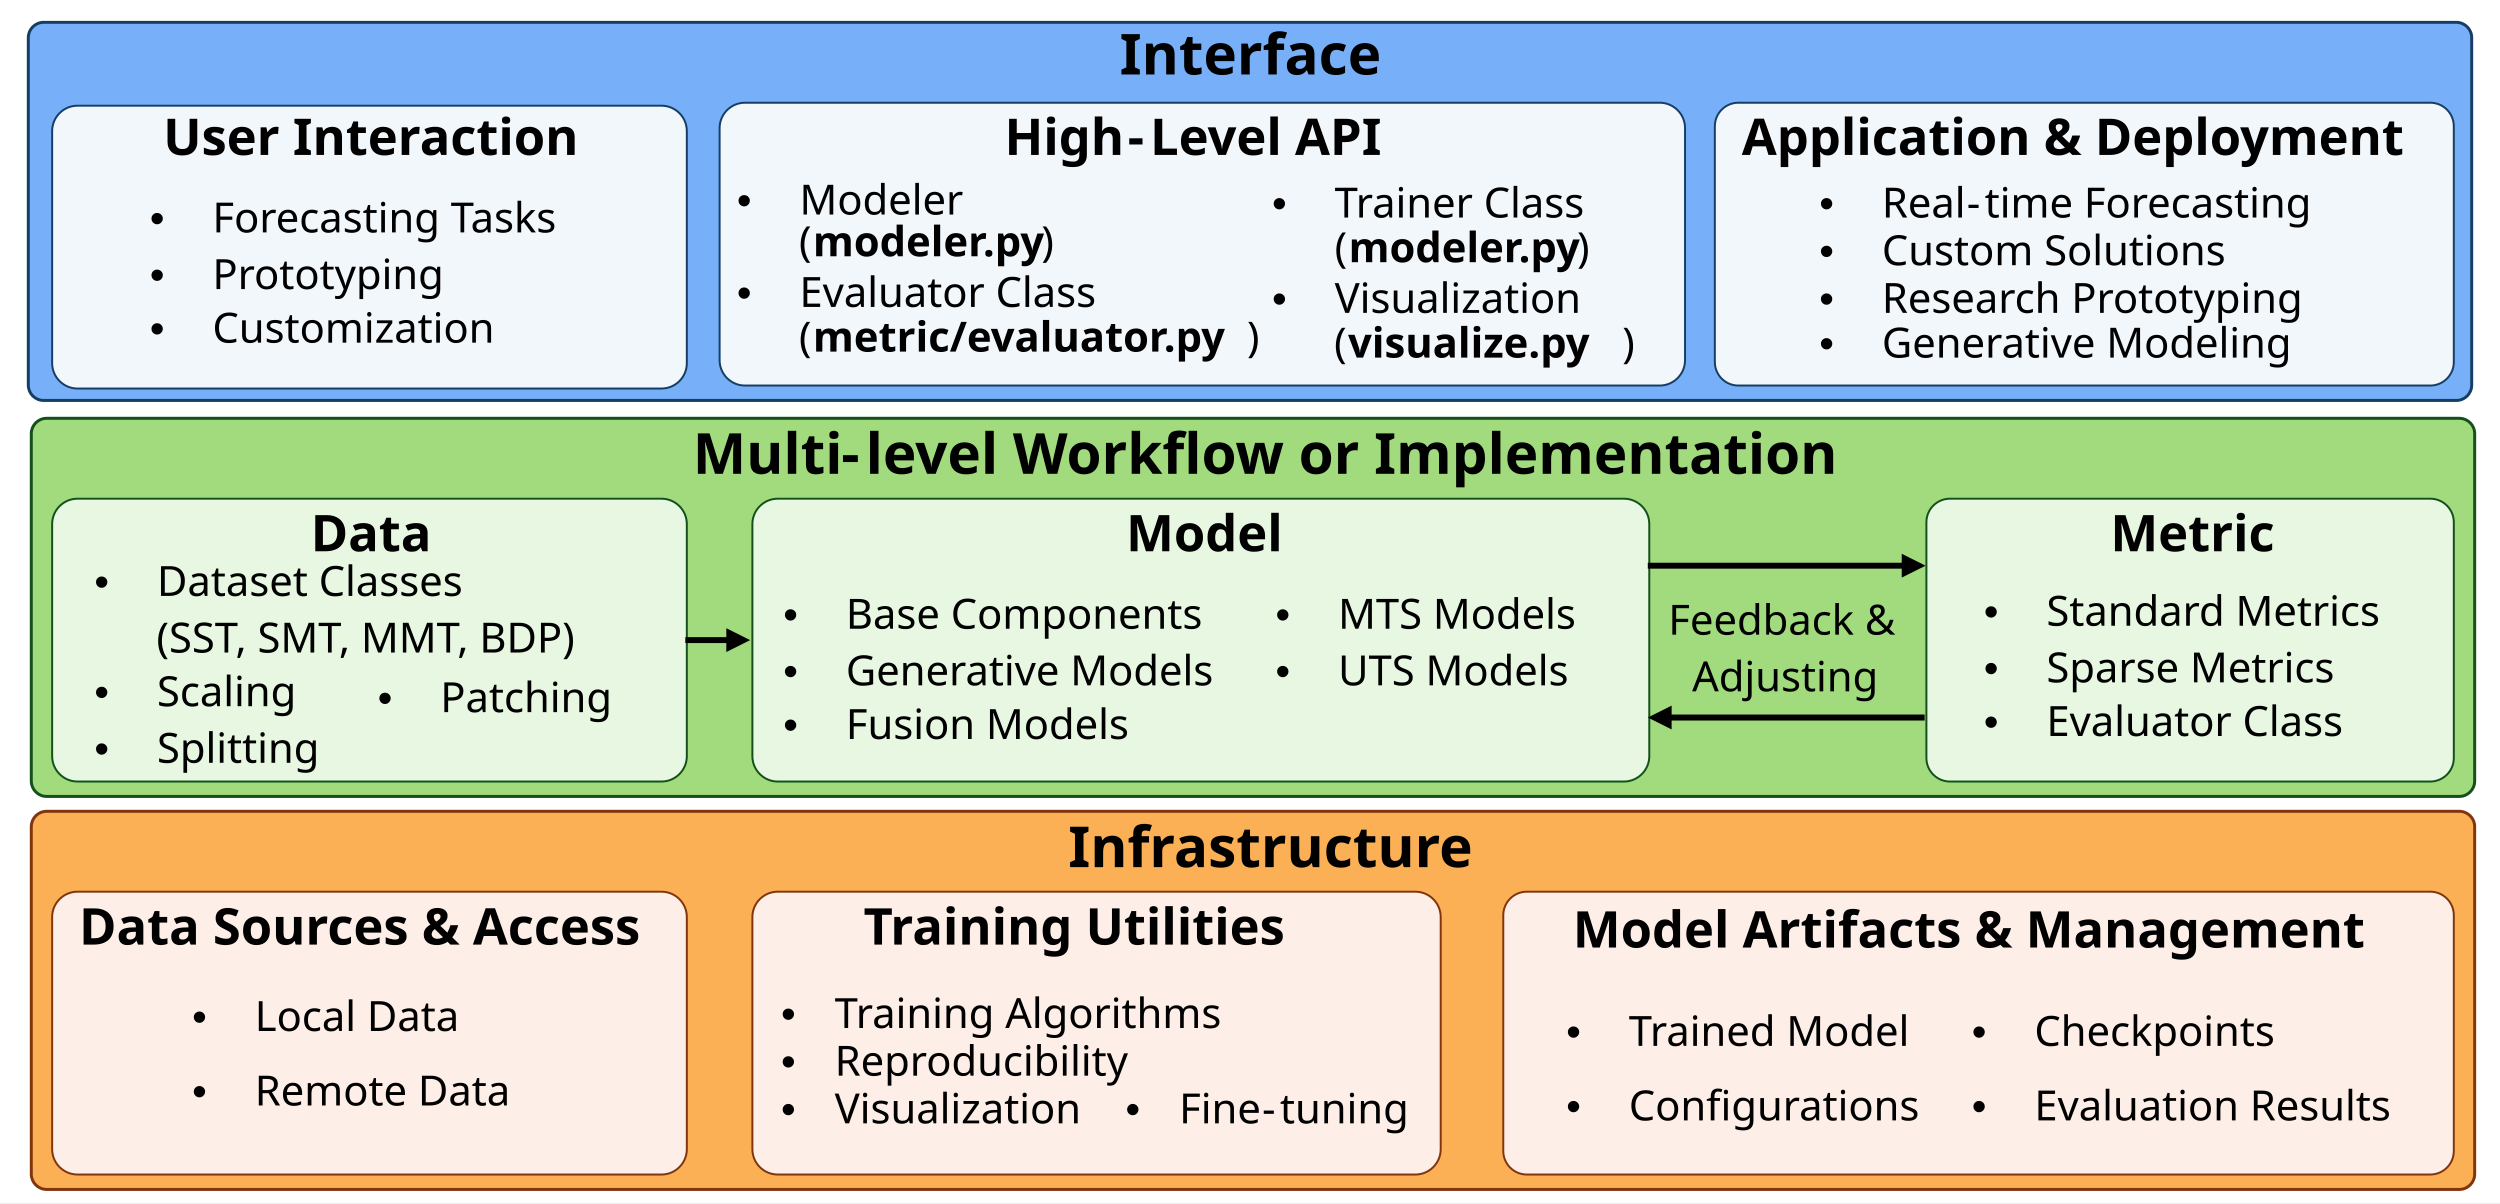
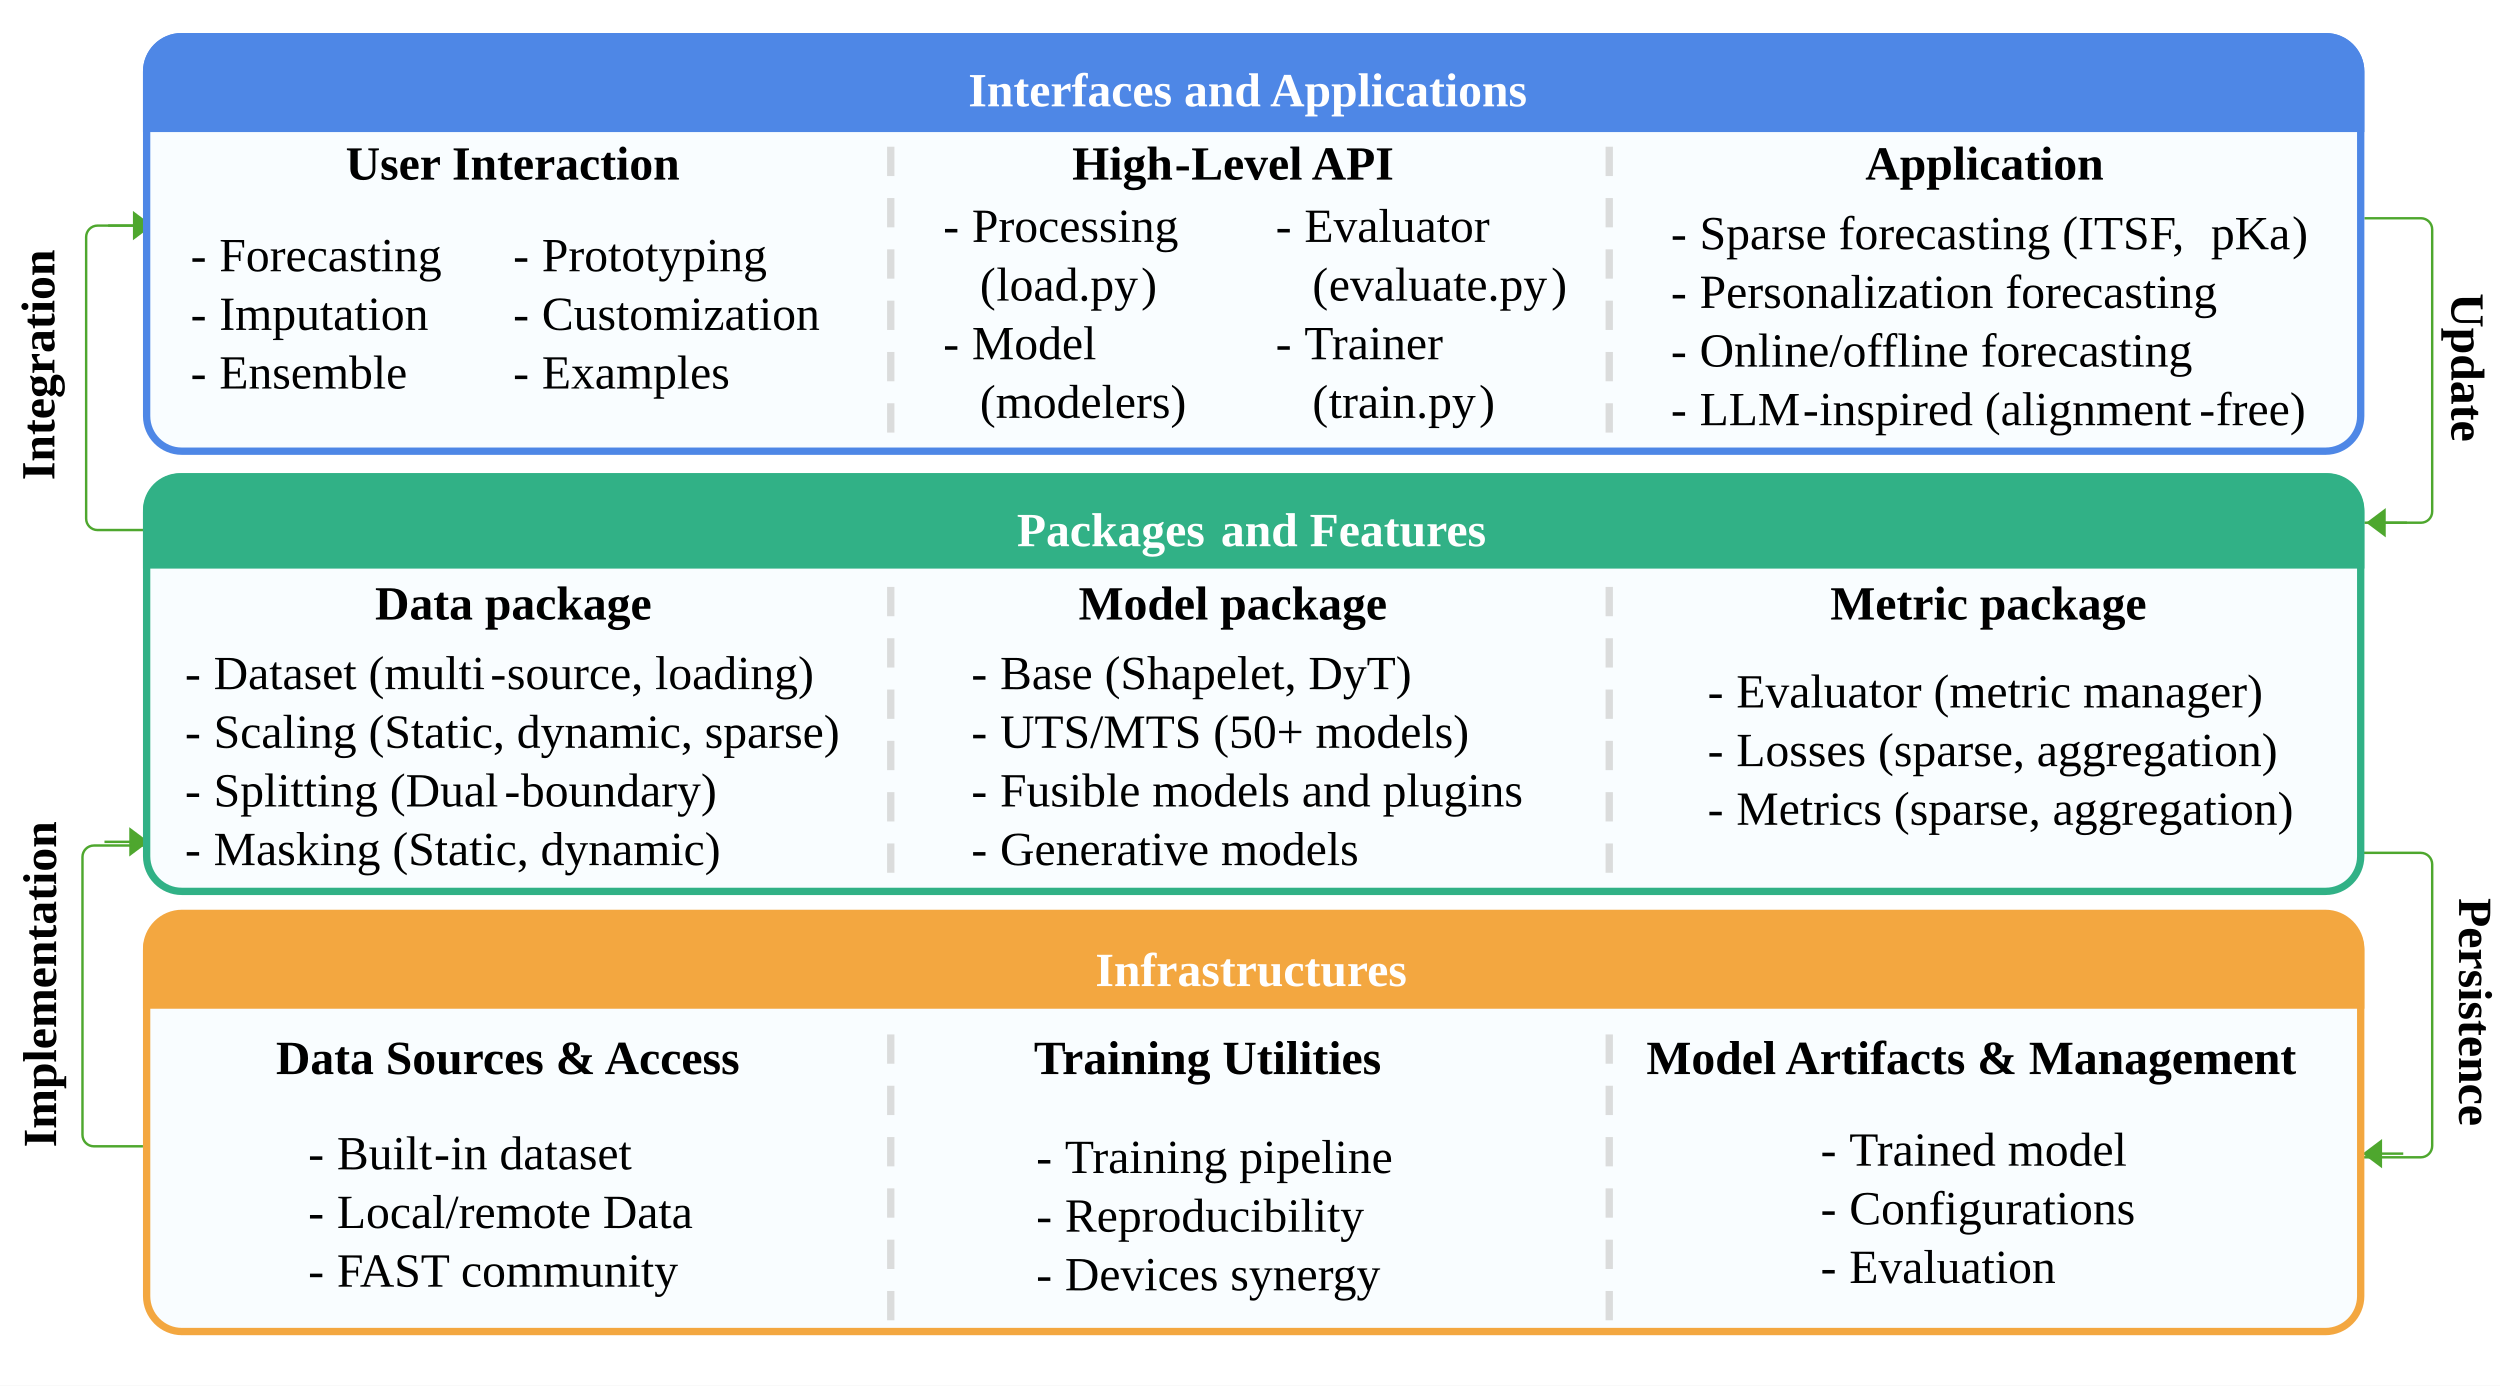
- <svg xmlns="http://www.w3.org/2000/svg" width="839" height="404" overflow="hidden">
-   <g>
-     <rect x="0" y="0" width="839" height="403.667" fill="#FFFFFF" />
-     <path d="M9.5 12.644C9.5 9.8 11.808 7.494 14.655 7.494L824.345 7.494C827.192 7.494 829.5 9.8 829.5 12.644L829.5 129.239C829.5 132.083 827.192 134.389 824.345 134.389L14.655 134.389C11.808 134.389 9.5 132.083 9.5 129.239Z" stroke="#163E64" stroke-miterlimit="8" fill="#77B0F8" fill-rule="evenodd" />
-     <text font-family="Microsoft YaHei,Microsoft YaHei_MSFontService,sans-serif" font-weight="700" font-size="19" transform="matrix(1 0 0 0.999176 375.746 25)">Interface</text>
-     <path d="M17.5 43.99C17.5 39.285 21.317 35.471 26.026 35.471L221.974 35.471C226.683 35.471 230.5 39.285 230.5 43.99L230.5 121.873C230.5 126.578 226.683 130.392 221.974 130.392L26.026 130.392C21.317 130.392 17.5 126.578 17.5 121.873Z" stroke="#163E64" stroke-width="0.667" stroke-miterlimit="8" fill="#F2F7FC" fill-rule="evenodd" />
-     <path d="M241.5 42.991C241.5 38.286 245.317 34.472 250.026 34.472L556.974 34.472C561.683 34.472 565.5 38.286 565.5 42.991L565.5 120.874C565.5 125.579 561.683 129.393 556.974 129.393L250.026 129.393C245.317 129.393 241.5 125.579 241.5 120.874Z" stroke="#163E64" stroke-width="0.667" stroke-miterlimit="8" fill="#F2F7FC" fill-rule="evenodd" />
-     <text font-family="Microsoft YaHei,Microsoft YaHei_MSFontService,sans-serif" font-weight="700" font-size="17" transform="matrix(1 0 0 0.999176 54.7892 52)">User Interaction</text>
-     <text font-family="Microsoft YaHei,Microsoft YaHei_MSFontService,sans-serif" font-weight="700" font-size="17" transform="matrix(1 0 0 0.999176 337.125 52)">High</text>
-     <text font-family="Microsoft YaHei,Microsoft YaHei_MSFontService,sans-serif" font-weight="700" font-size="17" transform="matrix(1 0 0 0.999176 378.459 52)">-</text>
-     <text font-family="Microsoft YaHei,Microsoft YaHei_MSFontService,sans-serif" font-weight="700" font-size="17" transform="matrix(1 0 0 0.999176 385.959 52)">Level API</text>
-     <path d="M575.5 42.369C575.5 38.008 579.039 34.472 583.404 34.472L815.596 34.472C819.961 34.472 823.5 38.008 823.5 42.369L823.5 121.496C823.5 125.857 819.961 129.393 815.596 129.393L583.404 129.393C579.039 129.393 575.5 125.857 575.5 121.496Z" stroke="#163E64" stroke-width="0.667" stroke-miterlimit="8" fill="#F2F7FC" fill-rule="evenodd" />
-     <text font-family="Microsoft YaHei,Microsoft YaHei_MSFontService,sans-serif" font-weight="700" font-size="17" transform="matrix(1 0 0 0.999176 584.545 52)">Application &amp; Deployment</text>
-     <text font-family="Arial,Arial_MSFontService,sans-serif" font-weight="400" font-size="14" transform="matrix(1 0 0 0.999176 50.2933 78)">•</text>
-     <text font-family="Microsoft YaHei,Microsoft YaHei_MSFontService,sans-serif" font-weight="400" font-size="14" transform="matrix(1 0 0 0.999176 71.2933 78)">Forecasting Tasks</text>
-     <text font-family="Arial,Arial_MSFontService,sans-serif" font-weight="400" font-size="14" transform="matrix(1 0 0 0.999176 50.2933 97)">•</text>
-     <text font-family="Microsoft YaHei,Microsoft YaHei_MSFontService,sans-serif" font-weight="400" font-size="14" transform="matrix(1 0 0 0.999176 71.2933 97)">Prototyping</text>
-     <text font-family="Arial,Arial_MSFontService,sans-serif" font-weight="400" font-size="14" transform="matrix(1 0 0 0.999176 50.2933 115)">•</text>
-     <text font-family="Microsoft YaHei,Microsoft YaHei_MSFontService,sans-serif" font-weight="400" font-size="14" transform="matrix(1 0 0 0.999176 71.2933 115)">Customization</text>
-     <text font-family="Arial,Arial_MSFontService,sans-serif" font-weight="400" font-size="14" transform="matrix(1 0 0 0.999176 247.303 72)">•</text>
-     <text font-family="Microsoft YaHei,Microsoft YaHei_MSFontService,sans-serif" font-weight="400" font-size="14" transform="matrix(1 0 0 0.999176 268.303 72)">Modeler</text>
-     <text font-family="Microsoft YaHei,Microsoft YaHei_MSFontService,sans-serif" font-weight="400" font-size="14" transform="matrix(1 0 0 0.999176 268.136 86)">(</text>
-     <text font-family="Consolas,Consolas_MSFontService,sans-serif" font-weight="700" font-size="14" transform="matrix(1 0 0 0.999176 272.803 86)">modeler.py</text>
-     <text font-family="Microsoft YaHei,Microsoft YaHei_MSFontService,sans-serif" font-weight="400" font-size="14" transform="matrix(1 0 0 0.999176 349.47 86)">)</text>
-     <text font-family="Arial,Arial_MSFontService,sans-serif" font-weight="400" font-size="14" transform="matrix(1 0 0 0.999176 247.303 103)">•</text>
-     <text font-family="Microsoft YaHei,Microsoft YaHei_MSFontService,sans-serif" font-weight="400" font-size="14" transform="matrix(1 0 0 0.999176 268.303 103)">Evaluator Class</text>
-     <text font-family="Microsoft YaHei,Microsoft YaHei_MSFontService,sans-serif" font-weight="400" font-size="14" transform="matrix(1 0 0 0.999176 268.136 118)">(</text>
-     <text font-family="Consolas,Consolas_MSFontService,sans-serif" font-weight="700" font-size="14" transform="matrix(1 0 0 0.999176 272.803 118)">metric/evaluator.py</text>
-     <text font-family="Microsoft YaHei,Microsoft YaHei_MSFontService,sans-serif" font-weight="400" font-size="14" transform="matrix(1 0 0 0.999176 418.47 118)">)</text>
-     <text font-family="Arial,Arial_MSFontService,sans-serif" font-weight="400" font-size="14" transform="matrix(1 0 0 0.999176 426.911 73)">•</text>
-     <text font-family="Microsoft YaHei,Microsoft YaHei_MSFontService,sans-serif" font-weight="400" font-size="14" transform="matrix(1 0 0 0.999176 447.911 73)">Trainer Class</text>
-     <text font-family="Microsoft YaHei,Microsoft YaHei_MSFontService,sans-serif" font-weight="400" font-size="14" transform="matrix(1 0 0 0.999176 447.911 88)">(</text>
-     <text font-family="Consolas,Consolas_MSFontService,sans-serif" font-weight="700" font-size="14" transform="matrix(1 0 0 0.999176 452.578 88)">modeler.py</text>
-     <text font-family="Microsoft YaHei,Microsoft YaHei_MSFontService,sans-serif" font-weight="400" font-size="14" transform="matrix(1 0 0 0.999176 529.244 88)">)</text>
-     <text font-family="Arial,Arial_MSFontService,sans-serif" font-weight="400" font-size="14" transform="matrix(1 0 0 0.999176 426.911 105)">•</text>
-     <text font-family="Microsoft YaHei,Microsoft YaHei_MSFontService,sans-serif" font-weight="400" font-size="14" transform="matrix(1 0 0 0.999176 447.911 105)">Visualization</text>
-     <text font-family="Microsoft YaHei,Microsoft YaHei_MSFontService,sans-serif" font-weight="400" font-size="14" transform="matrix(1 0 0 0.999176 447.744 120)">(</text>
-     <text font-family="Consolas,Consolas_MSFontService,sans-serif" font-weight="700" font-size="14" transform="matrix(1 0 0 0.999176 452.411 120)">visualize.py</text>
-     <text font-family="Microsoft YaHei,Microsoft YaHei_MSFontService,sans-serif" font-weight="400" font-size="14" transform="matrix(1 0 0 0.999176 544.411 120)">)</text>
-     <text font-family="Arial,Arial_MSFontService,sans-serif" font-weight="400" font-size="14" transform="matrix(1 0 0 0.999176 610.559 73)">•</text>
-     <text font-family="Microsoft YaHei,Microsoft YaHei_MSFontService,sans-serif" font-weight="400" font-size="14" transform="matrix(1 0 0 0.999176 631.559 73)">Real</text>
-     <text font-family="Microsoft YaHei,Microsoft YaHei_MSFontService,sans-serif" font-weight="400" font-size="14" transform="matrix(1 0 0 0.999176 660.059 73)">-</text>
-     <text font-family="Microsoft YaHei,Microsoft YaHei_MSFontService,sans-serif" font-weight="400" font-size="14" transform="matrix(1 0 0 0.999176 666.059 73)">time Forecasting</text>
-     <text font-family="Arial,Arial_MSFontService,sans-serif" font-weight="400" font-size="14" transform="matrix(1 0 0 0.999176 610.559 89)">•</text>
-     <text font-family="Microsoft YaHei,Microsoft YaHei_MSFontService,sans-serif" font-weight="400" font-size="14" transform="matrix(1 0 0 0.999176 631.559 89)">Custom Solutions</text>
-     <text font-family="Arial,Arial_MSFontService,sans-serif" font-weight="400" font-size="14" transform="matrix(1 0 0 0.999176 610.559 105)">•</text>
-     <text font-family="Microsoft YaHei,Microsoft YaHei_MSFontService,sans-serif" font-weight="400" font-size="14" transform="matrix(1 0 0 0.999176 631.559 105)">Research Prototyping</text>
-     <text font-family="Arial,Arial_MSFontService,sans-serif" font-weight="400" font-size="14" transform="matrix(1 0 0 0.999176 610.559 120)">•</text>
-     <text font-family="Microsoft YaHei,Microsoft YaHei_MSFontService,sans-serif" font-weight="400" font-size="14" transform="matrix(1 0 0 0.999176 631.559 120)">Generative Modeling</text>
-     <path d="M10.5 145.535C10.5 142.69 12.808 140.384 15.655 140.384L825.345 140.384C828.192 140.384 830.5 142.69 830.5 145.535L830.5 262.129C830.5 264.974 828.192 267.28 825.345 267.28L15.655 267.28C12.808 267.28 10.5 264.974 10.5 262.129Z" stroke="#13501B" stroke-miterlimit="8" fill="#A2DB7D" fill-rule="evenodd" />
-     <text font-family="Microsoft YaHei,Microsoft YaHei_MSFontService,sans-serif" font-weight="700" font-size="19" transform="matrix(1 0 0 0.999176 232.506 159)">Multi</text>
-     <text font-family="Microsoft YaHei,Microsoft YaHei_MSFontService,sans-serif" font-weight="700" font-size="19" transform="matrix(1 0 0 0.999176 282.339 159)">-</text>
-     <text font-family="Microsoft YaHei,Microsoft YaHei_MSFontService,sans-serif" font-weight="700" font-size="19" transform="matrix(1 0 0 0.999176 290.506 159)">level Workflow or Implementation</text>
-     <path d="M17.5 175.881C17.5 171.176 21.317 167.362 26.026 167.362L221.974 167.362C226.683 167.362 230.5 171.176 230.5 175.881L230.5 253.764C230.5 258.469 226.683 262.284 221.974 262.284L26.026 262.284C21.317 262.284 17.5 258.469 17.5 253.764Z" stroke="#13501B" stroke-width="0.667" stroke-miterlimit="8" fill="#E7F7E1" fill-rule="evenodd" />
-     <path d="M252.5 175.881C252.5 171.176 256.317 167.362 261.026 167.362L544.974 167.362C549.683 167.362 553.5 171.176 553.5 175.881L553.5 253.764C553.5 258.469 549.683 262.284 544.974 262.284L261.026 262.284C256.317 262.284 252.5 258.469 252.5 253.764Z" stroke="#13501B" stroke-width="0.667" stroke-miterlimit="8" fill="#E7F7E1" fill-rule="evenodd" />
-     <text font-family="Microsoft YaHei,Microsoft YaHei_MSFontService,sans-serif" font-weight="700" font-size="17" transform="matrix(1 0 0 0.999176 104.275 185)">Data</text>
-     <text font-family="Microsoft YaHei,Microsoft YaHei_MSFontService,sans-serif" font-weight="700" font-size="17" transform="matrix(1 0 0 0.999176 377.923 185)">Model</text>
-     <path d="M646.5 175.259C646.5 170.898 650.039 167.362 654.404 167.362L815.596 167.362C819.961 167.362 823.5 170.898 823.5 175.259L823.5 254.386C823.5 258.748 819.961 262.284 815.596 262.284L654.404 262.284C650.039 262.284 646.5 258.748 646.5 254.386Z" stroke="#13501B" stroke-width="0.667" stroke-miterlimit="8" fill="#E7F7E1" fill-rule="evenodd" />
-     <text font-family="Microsoft YaHei,Microsoft YaHei_MSFontService,sans-serif" font-weight="700" font-size="17" transform="matrix(1 0 0 0.999176 708.255 185)">Metric</text>
-     <text font-family="Arial,Arial_MSFontService,sans-serif" font-weight="400" font-size="14" transform="matrix(1 0 0 0.999176 31.68 200)">•</text>
-     <text font-family="Microsoft YaHei,Microsoft YaHei_MSFontService,sans-serif" font-weight="400" font-size="14" transform="matrix(1 0 0 0.999176 52.68 200)">Dataset Classes</text>
-     <text font-family="Microsoft YaHei,Microsoft YaHei_MSFontService,sans-serif" font-weight="400" font-size="14" transform="matrix(1 0 0 0.999176 52.5133 219)">(SST, SMT, MMT, BDP)</text>
-     <text font-family="Arial,Arial_MSFontService,sans-serif" font-weight="400" font-size="14" transform="matrix(1 0 0 0.999176 31.68 237)">•</text>
-     <text font-family="Microsoft YaHei,Microsoft YaHei_MSFontService,sans-serif" font-weight="400" font-size="14" transform="matrix(1 0 0 0.999176 52.68 237)">Scaling</text>
-     <text font-family="Arial,Arial_MSFontService,sans-serif" font-weight="400" font-size="14" transform="matrix(1 0 0 0.999176 31.68 256)">•</text>
-     <text font-family="Microsoft YaHei,Microsoft YaHei_MSFontService,sans-serif" font-weight="400" font-size="14" transform="matrix(1 0 0 0.999176 52.68 256)">Splitting</text>
-     <text font-family="Arial,Arial_MSFontService,sans-serif" font-weight="400" font-size="14" transform="matrix(1 0 0 0.999176 126.767 239)">•</text>
-     <text font-family="Microsoft YaHei,Microsoft YaHei_MSFontService,sans-serif" font-weight="400" font-size="14" transform="matrix(1 0 0 0.999176 147.767 239)">Patching</text>
-     <text font-family="Arial,Arial_MSFontService,sans-serif" font-weight="400" font-size="14" transform="matrix(1 0 0 0.999176 262.871 211)">•</text>
-     <text font-family="Microsoft YaHei,Microsoft YaHei_MSFontService,sans-serif" font-weight="400" font-size="14" transform="matrix(1 0 0 0.999176 283.871 211)">Base Components</text>
-     <text font-family="Arial,Arial_MSFontService,sans-serif" font-weight="400" font-size="14" transform="matrix(1 0 0 0.999176 262.871 230)">•</text>
-     <text font-family="Microsoft YaHei,Microsoft YaHei_MSFontService,sans-serif" font-weight="400" font-size="14" transform="matrix(1 0 0 0.999176 283.871 230)">Generative Models</text>
-     <text font-family="Arial,Arial_MSFontService,sans-serif" font-weight="400" font-size="14" transform="matrix(1 0 0 0.999176 262.871 248)">•</text>
-     <text font-family="Microsoft YaHei,Microsoft YaHei_MSFontService,sans-serif" font-weight="400" font-size="14" transform="matrix(1 0 0 0.999176 283.871 248)">Fusion Models</text>
-     <text font-family="Arial,Arial_MSFontService,sans-serif" font-weight="400" font-size="14" transform="matrix(1 0 0 0.999176 428.061 211)">•</text>
-     <text font-family="Microsoft YaHei,Microsoft YaHei_MSFontService,sans-serif" font-weight="400" font-size="14" transform="matrix(1 0 0 0.999176 449.061 211)">MTS Models</text>
-     <text font-family="Arial,Arial_MSFontService,sans-serif" font-weight="400" font-size="14" transform="matrix(1 0 0 0.999176 428.061 230)">•</text>
-     <text font-family="Microsoft YaHei,Microsoft YaHei_MSFontService,sans-serif" font-weight="400" font-size="14" transform="matrix(1 0 0 0.999176 449.061 230)">UTS Models</text>
-     <text font-family="Arial,Arial_MSFontService,sans-serif" font-weight="400" font-size="14" transform="matrix(1 0 0 0.999176 665.778 210)">•</text>
-     <text font-family="Microsoft YaHei,Microsoft YaHei_MSFontService,sans-serif" font-weight="400" font-size="14" transform="matrix(1 0 0 0.999176 686.778 210)">Standard Metrics</text>
-     <text font-family="Arial,Arial_MSFontService,sans-serif" font-weight="400" font-size="14" transform="matrix(1 0 0 0.999176 665.778 229)">•</text>
-     <text font-family="Microsoft YaHei,Microsoft YaHei_MSFontService,sans-serif" font-weight="400" font-size="14" transform="matrix(1 0 0 0.999176 686.778 229)">Sparse Metrics</text>
-     <text font-family="Arial,Arial_MSFontService,sans-serif" font-weight="400" font-size="14" transform="matrix(1 0 0 0.999176 665.778 247)">•</text>
-     <text font-family="Microsoft YaHei,Microsoft YaHei_MSFontService,sans-serif" font-weight="400" font-size="14" transform="matrix(1 0 0 0.999176 686.778 247)">Evaluator Class</text>
-     <path d="M230 213.824 245.085 213.824 245.085 215.822 230 215.822ZM243.752 210.826 251.752 214.823 243.752 218.82Z" />
-     <path d="M553 188.844 639.556 188.844 639.556 190.843 553 190.843ZM638.222 185.847 646.222 189.843 638.222 193.84Z" />
-     <path d="M1.12904e-06-0.999 86.174-0.999 86.174 0.999-1.12904e-06 0.999ZM84.841-3.997 92.835 0 84.841 3.997Z" transform="matrix(-1.00083 0 0 1 645.911 240.801)" />
-     <text font-family="Microsoft YaHei,Microsoft YaHei_MSFontService,sans-serif" font-weight="400" font-size="14" transform="matrix(1 0 0 0.999176 559.879 213)">Feedback &amp;</text>
-     <text font-family="Microsoft YaHei,Microsoft YaHei_MSFontService,sans-serif" font-weight="400" font-size="14" transform="matrix(1 0 0 0.999176 567.879 232)">Adjusting</text>
-     <path d="M10.5 277.426C10.5 274.581 12.808 272.275 15.655 272.275L825.345 272.275C828.192 272.275 830.5 274.581 830.5 277.426L830.5 394.02C830.5 396.865 828.192 399.171 825.345 399.171L15.655 399.171C12.808 399.171 10.5 396.865 10.5 394.02Z" stroke="#80350E" stroke-miterlimit="8" fill="#FBB055" fill-rule="evenodd" />
-     <text font-family="Microsoft YaHei,Microsoft YaHei_MSFontService,sans-serif" font-weight="700" font-size="19" transform="matrix(1 0 0 0.999176 358.506 291)">Infrastructure</text>
-     <path d="M17.5 307.772C17.5 303.067 21.317 299.253 26.026 299.253L221.974 299.253C226.683 299.253 230.5 303.067 230.5 307.772L230.5 385.656C230.5 390.361 226.683 394.175 221.974 394.175L26.026 394.175C21.317 394.175 17.5 390.361 17.5 385.656Z" stroke="#80350E" stroke-width="0.667" stroke-miterlimit="8" fill="#FDEFE7" fill-rule="evenodd" />
-     <path d="M252.5 307.772C252.5 303.067 256.317 299.253 261.026 299.253L474.974 299.253C479.683 299.253 483.5 303.067 483.5 307.772L483.5 385.655C483.5 390.361 479.683 394.175 474.974 394.175L261.026 394.175C256.317 394.175 252.5 390.361 252.5 385.655Z" stroke="#80350E" stroke-width="0.667" stroke-miterlimit="8" fill="#FDEFE7" fill-rule="evenodd" />
-     <text font-family="Microsoft YaHei,Microsoft YaHei_MSFontService,sans-serif" font-weight="700" font-size="17" transform="matrix(1 0 0 0.999176 26.525 317)">Data Sources &amp; Access</text>
-     <text font-family="Microsoft YaHei,Microsoft YaHei_MSFontService,sans-serif" font-weight="700" font-size="17" transform="matrix(1 0 0 0.999176 289.801 317)">Training Utilities</text>
-     <path d="M504.5 307.15C504.5 302.789 508.039 299.253 512.404 299.253L815.596 299.253C819.961 299.253 823.5 302.789 823.5 307.15L823.5 386.277C823.5 390.639 819.961 394.175 815.596 394.175L512.404 394.175C508.039 394.175 504.5 390.639 504.5 386.277Z" stroke="#80350E" stroke-width="0.667" stroke-miterlimit="8" fill="#FDEFE7" fill-rule="evenodd" />
-     <text font-family="Microsoft YaHei,Microsoft YaHei_MSFontService,sans-serif" font-weight="700" font-size="17" transform="matrix(1 0 0 0.999176 527.847 318)">Model Artifacts &amp; Management</text>
-     <text font-family="Arial,Arial_MSFontService,sans-serif" font-weight="400" font-size="14" transform="matrix(1 0 0 0.999176 64.4942 346)">•</text>
-     <text font-family="Microsoft YaHei,Microsoft YaHei_MSFontService,sans-serif" font-weight="400" font-size="14" transform="matrix(1 0 0 0.999176 85.4942 346)">Local Data</text>
-     <text font-family="Arial,Arial_MSFontService,sans-serif" font-weight="400" font-size="14" transform="matrix(1 0 0 0.999176 64.4942 371)">•</text>
-     <text font-family="Microsoft YaHei,Microsoft YaHei_MSFontService,sans-serif" font-weight="400" font-size="14" transform="matrix(1 0 0 0.999176 85.4942 371)">Remote Data</text>
-     <text font-family="Arial,Arial_MSFontService,sans-serif" font-weight="400" font-size="14" transform="matrix(1 0 0 0.999176 262.125 345)">•</text>
-     <text font-family="Microsoft YaHei,Microsoft YaHei_MSFontService,sans-serif" font-weight="400" font-size="14" transform="matrix(1 0 0 0.999176 280.125 345)">Training Algorithms</text>
-     <text font-family="Arial,Arial_MSFontService,sans-serif" font-weight="400" font-size="14" transform="matrix(1 0 0 0.999176 262.125 361)">•</text>
-     <text font-family="Microsoft YaHei,Microsoft YaHei_MSFontService,sans-serif" font-weight="400" font-size="14" transform="matrix(1 0 0 0.999176 280.125 361)">Reproducibility</text>
-     <text font-family="Arial,Arial_MSFontService,sans-serif" font-weight="400" font-size="14" transform="matrix(1 0 0 0.999176 262.125 377)">•</text>
-     <text font-family="Microsoft YaHei,Microsoft YaHei_MSFontService,sans-serif" font-weight="400" font-size="14" transform="matrix(1 0 0 0.999176 280.125 377)">Visualization</text>
-     <text font-family="Arial,Arial_MSFontService,sans-serif" font-weight="400" font-size="14" transform="matrix(1 0 0 0.999176 525.633 351)">•</text>
-     <text font-family="Microsoft YaHei,Microsoft YaHei_MSFontService,sans-serif" font-weight="400" font-size="14" transform="matrix(1 0 0 0.999176 546.633 351)">Trained Model</text>
-     <text font-family="Arial,Arial_MSFontService,sans-serif" font-weight="400" font-size="14" transform="matrix(1 0 0 0.999176 525.633 376)">•</text>
-     <text font-family="Microsoft YaHei,Microsoft YaHei_MSFontService,sans-serif" font-weight="400" font-size="14" transform="matrix(1 0 0 0.999176 546.633 376)">Configurations</text>
-     <text font-family="Arial,Arial_MSFontService,sans-serif" font-weight="400" font-size="14" transform="matrix(1 0 0 0.999176 661.738 351)">•</text>
-     <text font-family="Microsoft YaHei,Microsoft YaHei_MSFontService,sans-serif" font-weight="400" font-size="14" transform="matrix(1 0 0 0.999176 682.738 351)">Checkpoints</text>
-     <text font-family="Arial,Arial_MSFontService,sans-serif" font-weight="400" font-size="14" transform="matrix(1 0 0 0.999176 661.738 376)">•</text>
-     <text font-family="Microsoft YaHei,Microsoft YaHei_MSFontService,sans-serif" font-weight="400" font-size="14" transform="matrix(1 0 0 0.999176 682.738 376)">Evaluation Results</text>
-     <text font-family="Arial,Arial_MSFontService,sans-serif" font-weight="400" font-size="14" transform="matrix(1 0 0 0.999176 377.721 377)">•</text>
-     <text font-family="Microsoft YaHei,Microsoft YaHei_MSFontService,sans-serif" font-weight="400" font-size="14" transform="matrix(1 0 0 0.999176 395.721 377)">Fine</text>
-     <text font-family="Microsoft YaHei,Microsoft YaHei_MSFontService,sans-serif" font-weight="400" font-size="14" transform="matrix(1 0 0 0.999176 423.554 377)">-</text>
-     <text font-family="Microsoft YaHei,Microsoft YaHei_MSFontService,sans-serif" font-weight="400" font-size="14" transform="matrix(1 0 0 0.999176 429.554 377)">tuning</text>
+ <svg xmlns="http://www.w3.org/2000/svg" width="682" height="378" overflow="hidden">
+   <defs>
+     <clipPath id="clip0">
+       <rect x="0" y="0" width="682" height="378" />
+     </clipPath>
+   </defs>
+   <g clip-path="url(#clip0)">
+     <rect x="0" y="0" width="682" height="378.259" fill="#FFFFFF" />
+     <path d="M618.5 235.776C618.5 234.055 619.895 232.659 621.615 232.659L660.385 232.659C662.105 232.659 663.5 234.055 663.5 235.776L663.5 312.599C663.5 314.321 662.105 315.716 660.385 315.716L621.615 315.716C619.895 315.716 618.5 314.321 618.5 312.599Z" stroke="#4EA72E" stroke-width="0.667" stroke-miterlimit="8" fill="none" fill-rule="evenodd" />
+     <rect x="614" y="229.157" width="30" height="90.062" fill="#FFFFFF" />
+     <path d="M3.149e-06-0.333 7.109-0.333 7.109 0.333-3.149e-06 0.333ZM5.776-3.999 11.108 0 5.776 3.999Z" fill="#4EA72E" transform="matrix(-1 0 0 1.00069 655.608 314.716)" />
+     <path d="M619.5 62.589C619.5 60.905 620.864 59.541 622.546 59.541L660.454 59.541C662.136 59.541 663.5 60.905 663.5 62.589L663.5 139.55C663.5 141.233 662.136 142.598 660.454 142.598L622.546 142.598C620.864 142.598 619.5 141.233 619.5 139.55Z" stroke="#4EA72E" stroke-width="0.667" stroke-miterlimit="8" fill="none" fill-rule="evenodd" />
+     <rect x="614" y="56.038" width="31" height="90.062" fill="#FFFFFF" />
+     <path d="M3.149e-06-0.333 7.109-0.333 7.109 0.333-3.149e-06 0.333ZM5.776-3.999 11.108 0 5.776 3.999Z" fill="#4EA72E" transform="matrix(-1 0 0 1.00069 656.608 142.598)" />
+     <path d="M23.5 64.659C23.5 62.938 24.895 61.542 26.615 61.542L65.385 61.542C67.105 61.542 68.5 62.938 68.5 64.659L68.5 141.482C68.5 143.204 67.105 144.599 65.385 144.599L26.615 144.599C24.895 144.599 23.5 143.204 23.5 141.482Z" stroke="#4EA72E" stroke-width="0.667" stroke-miterlimit="8" fill="none" fill-rule="evenodd" />
+     <rect x="40" y="58.04" width="31" height="89.061" fill="#FFFFFF" />
+     <path d="M29.5 61.209 37.595 61.209 37.595 61.876 29.5 61.876ZM36.262 57.541 41.594 61.542 36.262 65.544Z" fill="#4EA72E" />
+     <path d="M22.5 233.775C22.5 232.054 23.895 230.658 25.615 230.658L64.385 230.658C66.106 230.658 67.5 232.054 67.5 233.775L67.5 309.597C67.5 311.319 66.106 312.714 64.385 312.714L25.615 312.714C23.895 312.714 22.5 311.319 22.5 309.597Z" stroke="#4EA72E" stroke-width="0.667" stroke-miterlimit="8" fill="none" fill-rule="evenodd" />
+     <rect x="39" y="226.155" width="31" height="90.062" fill="#FFFFFF" />
+     <path d="M28.5 229.324 36.595 229.324 36.595 229.991 28.5 229.991ZM35.262 225.656 40.594 229.657 35.262 233.659Z" fill="#4EA72E" />
+     <path d="M40 19.596C40 14.3 44.29 10.007 49.583 10.007L634.418 10.007C639.71 10.007 644 14.3 644 19.596L644 113.495C644 118.791 639.71 123.084 634.418 123.084L49.583 123.084C44.29 123.084 40 118.791 40 113.495Z" stroke="#4E87E6" stroke-width="2" stroke-miterlimit="8" fill="#F9FDFF" fill-rule="evenodd" />
+     <path d="M49.44 10.007 634.56 10.007C639.774 10.007 644 14.236 644 19.453L644 35.024 40 35.024 40 19.453C40 14.236 44.226 10.007 49.44 10.007Z" stroke="#4E87E6" stroke-width="2" stroke-miterlimit="8" fill="#4E87E6" fill-rule="evenodd" />
+     <text fill="#FFFFFF" font-family="Times New Roman,Times New Roman_MSFontService,sans-serif" font-weight="700" font-size="13" transform="matrix(1 0 0 1.00069 264.165 29)">Interfaces and Applications</text>
+     <text font-family="Times New Roman,Times New Roman_MSFontService,sans-serif" font-weight="700" font-size="13" transform="matrix(1 0 0 1.00069 94.3053 49)">User Interaction</text>
+     <text font-family="Times New Roman,Times New Roman_MSFontService,sans-serif" font-weight="400" font-size="13" transform="matrix(1 0 0 1.00069 52.0013 74)">-</text>
+     <text font-family="Times New Roman,Times New Roman_MSFontService,sans-serif" font-weight="400" font-size="13" transform="matrix(1 0 0 1.00069 59.8327 74)">Forecasting</text>
+     <text font-family="Times New Roman,Times New Roman_MSFontService,sans-serif" font-weight="400" font-size="13" transform="matrix(1 0 0 1.00069 52.0013 90)">-</text>
+     <text font-family="Times New Roman,Times New Roman_MSFontService,sans-serif" font-weight="400" font-size="13" transform="matrix(1 0 0 1.00069 59.8327 90)">Imputation</text>
+     <text font-family="Times New Roman,Times New Roman_MSFontService,sans-serif" font-weight="400" font-size="13" transform="matrix(1 0 0 1.00069 52.0013 106)">-</text>
+     <text font-family="Times New Roman,Times New Roman_MSFontService,sans-serif" font-weight="400" font-size="13" transform="matrix(1 0 0 1.00069 59.8327 106)">Ensemble</text>
+     <text font-family="Times New Roman,Times New Roman_MSFontService,sans-serif" font-weight="700" font-size="13" transform="matrix(1 0 0 1.00069 292.487 49)">High</text>
+     <text font-family="Times New Roman,Times New Roman_MSFontService,sans-serif" font-weight="700" font-size="13" transform="matrix(1 0 0 1.00069 320.48 49)">-</text>
+     <text font-family="Times New Roman,Times New Roman_MSFontService,sans-serif" font-weight="700" font-size="13" transform="matrix(1 0 0 1.00069 324.979 49)">Level API</text>
+     <text font-family="Times New Roman,Times New Roman_MSFontService,sans-serif" font-weight="400" font-size="13" transform="matrix(1 0 0 1.00069 257.308 66)">-</text>
+     <text font-family="Times New Roman,Times New Roman_MSFontService,sans-serif" font-weight="400" font-size="13" transform="matrix(1 0 0 1.00069 265.14 66)">Processing</text>
+     <text font-family="Times New Roman,Times New Roman_MSFontService,sans-serif" font-weight="400" font-size="13" transform="matrix(1 0 0 1.00069 267.306 82)">(</text>
+     <text font-family="Times New Roman,Times New Roman_MSFontService,sans-serif" font-weight="400" font-size="13" transform="matrix(1 0 0 1.00069 271.805 82)">load.py</text>
+     <text font-family="Times New Roman,Times New Roman_MSFontService,sans-serif" font-weight="400" font-size="13" transform="matrix(1 0 0 1.00069 311.295 82)">)</text>
+     <text font-family="Times New Roman,Times New Roman_MSFontService,sans-serif" font-weight="400" font-size="13" transform="matrix(1 0 0 1.00069 257.308 98)">-</text>
+     <text font-family="Times New Roman,Times New Roman_MSFontService,sans-serif" font-weight="400" font-size="13" transform="matrix(1 0 0 1.00069 265.14 98)">Model</text>
+     <text font-family="Times New Roman,Times New Roman_MSFontService,sans-serif" font-weight="400" font-size="13" transform="matrix(1 0 0 1.00069 267.306 114)">(modelers)</text>
+     <text font-family="Times New Roman,Times New Roman_MSFontService,sans-serif" font-weight="700" font-size="13" transform="matrix(1 0 0 1.00069 508.861 49)">Application</text>
+     <text font-family="Times New Roman,Times New Roman_MSFontService,sans-serif" font-weight="400" font-size="13" transform="matrix(1 0 0 1.00069 455.828 68)">-</text>
+     <text font-family="Times New Roman,Times New Roman_MSFontService,sans-serif" font-weight="400" font-size="13" transform="matrix(1 0 0 1.00069 463.66 68)">Sparse forecasting (ITSF,</text>
+     <text font-family="Times New Roman,Times New Roman_MSFontService,sans-serif" font-weight="400" font-size="13" transform="matrix(1 0 0 1.00069 603.126 68)">pKa</text>
+     <text font-family="Times New Roman,Times New Roman_MSFontService,sans-serif" font-weight="400" font-size="13" transform="matrix(1 0 0 1.00069 625.287 68)">)</text>
+     <text font-family="Times New Roman,Times New Roman_MSFontService,sans-serif" font-weight="400" font-size="13" transform="matrix(1 0 0 1.00069 455.828 84)">-</text>
+     <text font-family="Times New Roman,Times New Roman_MSFontService,sans-serif" font-weight="400" font-size="13" transform="matrix(1 0 0 1.00069 463.66 84)">Personalization forecasting</text>
+     <text font-family="Times New Roman,Times New Roman_MSFontService,sans-serif" font-weight="400" font-size="13" transform="matrix(1 0 0 1.00069 455.828 100)">-</text>
+     <text font-family="Times New Roman,Times New Roman_MSFontService,sans-serif" font-weight="400" font-size="13" transform="matrix(1 0 0 1.00069 463.66 100)">Online/offline forecasting</text>
+     <text font-family="Times New Roman,Times New Roman_MSFontService,sans-serif" font-weight="400" font-size="13" transform="matrix(1 0 0 1.00069 455.828 116)">-</text>
+     <text font-family="Times New Roman,Times New Roman_MSFontService,sans-serif" font-weight="400" font-size="13" transform="matrix(1 0 0 1.00069 463.66 116)">LLM</text>
+     <text font-family="Times New Roman,Times New Roman_MSFontService,sans-serif" font-weight="400" font-size="13" transform="matrix(1 0 0 1.00069 491.82 116)">-</text>
+     <text font-family="Times New Roman,Times New Roman_MSFontService,sans-serif" font-weight="400" font-size="13" transform="matrix(1 0 0 1.00069 496.319 116)">inspired (alignment</text>
+     <text font-family="Times New Roman,Times New Roman_MSFontService,sans-serif" font-weight="400" font-size="13" transform="matrix(1 0 0 1.00069 599.96 116)">-</text>
+     <text font-family="Times New Roman,Times New Roman_MSFontService,sans-serif" font-weight="400" font-size="13" transform="matrix(1 0 0 1.00069 604.459 116)">free)</text>
+     <path d="M243 40.027 243 123.214" stroke="#DBDCDC" stroke-width="2" stroke-miterlimit="8" stroke-dasharray="7.998 5.999" fill="none" fill-rule="evenodd" />
+     <text font-family="Times New Roman,Times New Roman_MSFontService,sans-serif" font-weight="400" font-size="13" transform="matrix(1 0 0 1.00069 139.987 74)">-</text>
+     <text font-family="Times New Roman,Times New Roman_MSFontService,sans-serif" font-weight="400" font-size="13" transform="matrix(1 0 0 1.00069 147.819 74)">Prototyping</text>
+     <text font-family="Times New Roman,Times New Roman_MSFontService,sans-serif" font-weight="400" font-size="13" transform="matrix(1 0 0 1.00069 139.987 90)">-</text>
+     <text font-family="Times New Roman,Times New Roman_MSFontService,sans-serif" font-weight="400" font-size="13" transform="matrix(1 0 0 1.00069 147.819 90)">Customization</text>
+     <text font-family="Times New Roman,Times New Roman_MSFontService,sans-serif" font-weight="400" font-size="13" transform="matrix(1 0 0 1.00069 139.987 106)">-</text>
+     <text font-family="Times New Roman,Times New Roman_MSFontService,sans-serif" font-weight="400" font-size="13" transform="matrix(1 0 0 1.00069 147.819 106)">Examples</text>
+     <text font-family="Times New Roman,Times New Roman_MSFontService,sans-serif" font-weight="400" font-size="13" transform="matrix(1 0 0 1.00069 348.005 66)">-</text>
+     <text font-family="Times New Roman,Times New Roman_MSFontService,sans-serif" font-weight="400" font-size="13" transform="matrix(1 0 0 1.00069 355.837 66)">Evaluator</text>
+     <text font-family="Times New Roman,Times New Roman_MSFontService,sans-serif" font-weight="400" font-size="13" transform="matrix(1 0 0 1.00069 358.003 82)">(</text>
+     <text font-family="Times New Roman,Times New Roman_MSFontService,sans-serif" font-weight="400" font-size="13" transform="matrix(1 0 0 1.00069 362.502 82)">evaluate.py</text>
+     <text font-family="Times New Roman,Times New Roman_MSFontService,sans-serif" font-weight="400" font-size="13" transform="matrix(1 0 0 1.00069 423.153 82)">)</text>
+     <text font-family="Times New Roman,Times New Roman_MSFontService,sans-serif" font-weight="400" font-size="13" transform="matrix(1 0 0 1.00069 348.005 98)">-</text>
+     <text font-family="Times New Roman,Times New Roman_MSFontService,sans-serif" font-weight="400" font-size="13" transform="matrix(1 0 0 1.00069 355.837 98)">Trainer</text>
+     <text font-family="Times New Roman,Times New Roman_MSFontService,sans-serif" font-weight="400" font-size="13" transform="matrix(1 0 0 1.00069 358.003 114)">(</text>
+     <text font-family="Times New Roman,Times New Roman_MSFontService,sans-serif" font-weight="400" font-size="13" transform="matrix(1 0 0 1.00069 362.502 114)">train.py</text>
+     <text font-family="Times New Roman,Times New Roman_MSFontService,sans-serif" font-weight="400" font-size="13" transform="matrix(1 0 0 1.00069 403.492 114)">)</text>
+     <path d="M439 40.027 439 123.214" stroke="#DBDCDC" stroke-width="2" stroke-miterlimit="8" stroke-dasharray="7.998 5.999" fill="none" fill-rule="evenodd" />
+     <path d="M40 139.678C40 134.382 44.29 130.089 49.583 130.089L634.418 130.089C639.71 130.089 644 134.382 644 139.678L644 233.578C644 238.873 639.71 243.167 634.418 243.167L49.583 243.167C44.29 243.167 40 238.873 40 233.578Z" stroke="#31B186" stroke-width="2" stroke-miterlimit="8" fill="#F9FDFF" fill-rule="evenodd" />
+     <path d="M49.062 130.089 634.938 130.089C639.943 130.089 644 134.149 644 139.158L644 154.106 40 154.106 40 139.158C40 134.149 44.057 130.089 49.062 130.089Z" stroke="#31B186" stroke-width="2" stroke-miterlimit="8" fill="#31B186" fill-rule="evenodd" />
+     <text fill="#FFFFFF" font-family="Times New Roman,Times New Roman_MSFontService,sans-serif" font-weight="700" font-size="13" transform="matrix(1 0 0 1.00069 277.411 149)">Packages</text>
+     <text fill="#FFFFFF" font-family="Times New Roman,Times New Roman_MSFontService,sans-serif" font-weight="700" font-size="13" transform="matrix(1 0 0 1.00069 333.065 149)">and Features</text>
+     <text font-family="Times New Roman,Times New Roman_MSFontService,sans-serif" font-weight="700" font-size="13" transform="matrix(1 0 0 1.00069 102.304 169)">Data package</text>
+     <text font-family="Times New Roman,Times New Roman_MSFontService,sans-serif" font-weight="400" font-size="13" transform="matrix(1 0 0 1.00069 50.4591 188)">-</text>
+     <text font-family="Times New Roman,Times New Roman_MSFontService,sans-serif" font-weight="400" font-size="13" transform="matrix(1 0 0 1.00069 58.2905 188)">Dataset (multi</text>
+     <text font-family="Times New Roman,Times New Roman_MSFontService,sans-serif" font-weight="400" font-size="13" transform="matrix(1 0 0 1.00069 133.772 188)">-</text>
+     <text font-family="Times New Roman,Times New Roman_MSFontService,sans-serif" font-weight="400" font-size="13" transform="matrix(1 0 0 1.00069 138.271 188)">source, loading)</text>
+     <text font-family="Times New Roman,Times New Roman_MSFontService,sans-serif" font-weight="400" font-size="13" transform="matrix(1 0 0 1.00069 50.4591 204)">-</text>
+     <text font-family="Times New Roman,Times New Roman_MSFontService,sans-serif" font-weight="400" font-size="13" transform="matrix(1 0 0 1.00069 58.2905 204)">Scaling (Static, dynamic, sparse)</text>
+     <text font-family="Times New Roman,Times New Roman_MSFontService,sans-serif" font-weight="400" font-size="13" transform="matrix(1 0 0 1.00069 50.4591 220)">-</text>
+     <text font-family="Times New Roman,Times New Roman_MSFontService,sans-serif" font-weight="400" font-size="13" transform="matrix(1 0 0 1.00069 58.2905 220)">Splitting (Dual</text>
+     <text font-family="Times New Roman,Times New Roman_MSFontService,sans-serif" font-weight="400" font-size="13" transform="matrix(1 0 0 1.00069 137.604 220)">-</text>
+     <text font-family="Times New Roman,Times New Roman_MSFontService,sans-serif" font-weight="400" font-size="13" transform="matrix(1 0 0 1.00069 142.103 220)">boundary)</text>
+     <text font-family="Times New Roman,Times New Roman_MSFontService,sans-serif" font-weight="400" font-size="13" transform="matrix(1 0 0 1.00069 50.4591 236)">-</text>
+     <text font-family="Times New Roman,Times New Roman_MSFontService,sans-serif" font-weight="400" font-size="13" transform="matrix(1 0 0 1.00069 58.2905 236)">Masking (Static, dynamic)</text>
+     <text font-family="Times New Roman,Times New Roman_MSFontService,sans-serif" font-weight="700" font-size="13" transform="matrix(1 0 0 1.00069 294.247 169)">Model package</text>
+     <text font-family="Times New Roman,Times New Roman_MSFontService,sans-serif" font-weight="400" font-size="13" transform="matrix(1 0 0 1.00069 264.979 188)">-</text>
+     <text font-family="Times New Roman,Times New Roman_MSFontService,sans-serif" font-weight="400" font-size="13" transform="matrix(1 0 0 1.00069 272.811 188)">Base (Shapelet, DyT)</text>
+     <text font-family="Times New Roman,Times New Roman_MSFontService,sans-serif" font-weight="400" font-size="13" transform="matrix(1 0 0 1.00069 264.979 204)">-</text>
+     <text font-family="Times New Roman,Times New Roman_MSFontService,sans-serif" font-weight="400" font-size="13" transform="matrix(1 0 0 1.00069 272.811 204)">UTS/MTS (50+ models)</text>
+     <text font-family="Times New Roman,Times New Roman_MSFontService,sans-serif" font-weight="400" font-size="13" transform="matrix(1 0 0 1.00069 264.979 220)">-</text>
+     <text font-family="Times New Roman,Times New Roman_MSFontService,sans-serif" font-weight="400" font-size="13" transform="matrix(1 0 0 1.00069 272.811 220)">Fusible models and plugins</text>
+     <text font-family="Times New Roman,Times New Roman_MSFontService,sans-serif" font-weight="400" font-size="13" transform="matrix(1 0 0 1.00069 264.979 236)">-</text>
+     <text font-family="Times New Roman,Times New Roman_MSFontService,sans-serif" font-weight="400" font-size="13" transform="matrix(1 0 0 1.00069 272.811 236)">Generative models</text>
+     <text font-family="Times New Roman,Times New Roman_MSFontService,sans-serif" font-weight="700" font-size="13" transform="matrix(1 0 0 1.00069 499.313 169)">Metric package</text>
+     <text font-family="Times New Roman,Times New Roman_MSFontService,sans-serif" font-weight="400" font-size="13" transform="matrix(1 0 0 1.00069 465.838 193)">-</text>
+     <text font-family="Times New Roman,Times New Roman_MSFontService,sans-serif" font-weight="400" font-size="13" transform="matrix(1 0 0 1.00069 473.67 193)">Evaluator (metric manager)</text>
+     <text font-family="Times New Roman,Times New Roman_MSFontService,sans-serif" font-weight="400" font-size="13" transform="matrix(1 0 0 1.00069 465.838 209)">-</text>
+     <text font-family="Times New Roman,Times New Roman_MSFontService,sans-serif" font-weight="400" font-size="13" transform="matrix(1 0 0 1.00069 473.67 209)">Losses (sparse, aggregation)</text>
+     <text font-family="Times New Roman,Times New Roman_MSFontService,sans-serif" font-weight="400" font-size="13" transform="matrix(1 0 0 1.00069 465.838 225)">-</text>
+     <text font-family="Times New Roman,Times New Roman_MSFontService,sans-serif" font-weight="400" font-size="13" transform="matrix(1 0 0 1.00069 473.67 225)">Metrics (sparse, aggregation)</text>
+     <path d="M243 160.11 243 243.296" stroke="#DBDCDC" stroke-width="2" stroke-miterlimit="8" stroke-dasharray="7.998 5.999" fill="none" fill-rule="evenodd" />
+     <path d="M439 160.11 439 243.296" stroke="#DBDCDC" stroke-width="2" stroke-miterlimit="8" stroke-dasharray="7.998 5.999" fill="none" fill-rule="evenodd" />
+     <path d="M40 258.844C40 253.502 44.328 249.171 49.667 249.171L634.333 249.171C639.672 249.171 644 253.502 644 258.844L644 353.575C644 358.918 639.672 363.249 634.333 363.249L49.667 363.249C44.328 363.249 40 358.918 40 353.575Z" stroke="#F3A740" stroke-width="2" stroke-miterlimit="8" fill="#F9FDFF" fill-rule="evenodd" />
+     <path d="M49.062 250.171 634.938 250.171C639.943 250.171 644 254.231 644 259.24L644 274.188 40 274.188 40 259.24C40 254.231 44.057 250.171 49.062 250.171Z" stroke="#F3A740" stroke-width="2" stroke-miterlimit="8" fill="#F3A740" fill-rule="evenodd" />
+     <text fill="#FFFFFF" font-family="Times New Roman,Times New Roman_MSFontService,sans-serif" font-weight="700" font-size="13" transform="matrix(1 0 0 1.00069 298.823 269)">Infrastructures</text>
+     <text font-family="Times New Roman,Times New Roman_MSFontService,sans-serif" font-weight="700" font-size="13" transform="matrix(1 0 0 1.00069 75.2778 293)">Data Sources &amp; Access</text>
+     <text font-family="Times New Roman,Times New Roman_MSFontService,sans-serif" font-weight="400" font-size="13" transform="matrix(1 0 0 1.00069 84.0748 319)">-</text>
+     <text font-family="Times New Roman,Times New Roman_MSFontService,sans-serif" font-weight="400" font-size="13" transform="matrix(1 0 0 1.00069 91.9062 319)">Built</text>
+     <text font-family="Times New Roman,Times New Roman_MSFontService,sans-serif" font-weight="400" font-size="13" transform="matrix(1 0 0 1.00069 118.4 319)">-</text>
+     <text font-family="Times New Roman,Times New Roman_MSFontService,sans-serif" font-weight="400" font-size="13" transform="matrix(1 0 0 1.00069 122.899 319)">in dataset</text>
+     <text font-family="Times New Roman,Times New Roman_MSFontService,sans-serif" font-weight="400" font-size="13" transform="matrix(1 0 0 1.00069 84.0748 335)">-</text>
+     <text font-family="Times New Roman,Times New Roman_MSFontService,sans-serif" font-weight="400" font-size="13" transform="matrix(1 0 0 1.00069 91.9062 335)">Local/remote Data</text>
+     <text font-family="Times New Roman,Times New Roman_MSFontService,sans-serif" font-weight="400" font-size="13" transform="matrix(1 0 0 1.00069 84.0748 351)">-</text>
+     <text font-family="Times New Roman,Times New Roman_MSFontService,sans-serif" font-weight="400" font-size="13" transform="matrix(1 0 0 1.00069 91.9062 351)">FAST community</text>
+     <text font-family="Times New Roman,Times New Roman_MSFontService,sans-serif" font-weight="700" font-size="13" transform="matrix(1 0 0 1.00069 282.051 293)">Training Utilities</text>
+     <text font-family="Times New Roman,Times New Roman_MSFontService,sans-serif" font-weight="400" font-size="13" transform="matrix(1 0 0 1.00069 282.677 320)">-</text>
+     <text font-family="Times New Roman,Times New Roman_MSFontService,sans-serif" font-weight="400" font-size="13" transform="matrix(1 0 0 1.00069 290.508 320)">Training pipeline</text>
+     <text font-family="Times New Roman,Times New Roman_MSFontService,sans-serif" font-weight="400" font-size="13" transform="matrix(1 0 0 1.00069 282.677 336)">-</text>
+     <text font-family="Times New Roman,Times New Roman_MSFontService,sans-serif" font-weight="400" font-size="13" transform="matrix(1 0 0 1.00069 290.508 336)">Reproducibility</text>
+     <text font-family="Times New Roman,Times New Roman_MSFontService,sans-serif" font-weight="400" font-size="13" transform="matrix(1 0 0 1.00069 282.677 352)">-</text>
+     <text font-family="Times New Roman,Times New Roman_MSFontService,sans-serif" font-weight="400" font-size="13" transform="matrix(1 0 0 1.00069 290.508 352)">Devices synergy</text>
+     <text font-family="Times New Roman,Times New Roman_MSFontService,sans-serif" font-weight="700" font-size="13" transform="matrix(1 0 0 1.00069 449.144 293)">Model Artifacts &amp; Management</text>
+     <text font-family="Times New Roman,Times New Roman_MSFontService,sans-serif" font-weight="400" font-size="13" transform="matrix(1 0 0 1.00069 496.656 318)">-</text>
+     <text font-family="Times New Roman,Times New Roman_MSFontService,sans-serif" font-weight="400" font-size="13" transform="matrix(1 0 0 1.00069 504.487 318)">Trained model</text>
+     <text font-family="Times New Roman,Times New Roman_MSFontService,sans-serif" font-weight="400" font-size="13" transform="matrix(1 0 0 1.00069 496.656 334)">-</text>
+     <text font-family="Times New Roman,Times New Roman_MSFontService,sans-serif" font-weight="400" font-size="13" transform="matrix(1 0 0 1.00069 504.487 334)">Configurations</text>
+     <text font-family="Times New Roman,Times New Roman_MSFontService,sans-serif" font-weight="400" font-size="13" transform="matrix(1 0 0 1.00069 496.656 350)">-</text>
+     <text font-family="Times New Roman,Times New Roman_MSFontService,sans-serif" font-weight="400" font-size="13" transform="matrix(1 0 0 1.00069 504.487 350)">Evaluation</text>
+     <path d="M243 282.193 243 365.38" stroke="#DBDCDC" stroke-width="2" stroke-miterlimit="8" stroke-dasharray="7.998 5.999" fill="none" fill-rule="evenodd" />
+     <path d="M439 282.193 439 365.38" stroke="#DBDCDC" stroke-width="2" stroke-miterlimit="8" stroke-dasharray="7.998 5.999" fill="none" fill-rule="evenodd" />
+     <text font-family="Times New Roman,Times New Roman_MSFontService,sans-serif" font-weight="700" font-size="13" transform="matrix(-1.83697e-16 -1.00137 0.999315 -1.83823e-16 14.8312 131)">Integration</text>
+     <text font-family="Times New Roman,Times New Roman_MSFontService,sans-serif" font-weight="700" font-size="13" transform="matrix(-1.83697e-16 -1.00137 0.999315 -1.83823e-16 15.2945 313)">Implementation</text>
+     <text font-family="Times New Roman,Times New Roman_MSFontService,sans-serif" font-weight="700" font-size="13" transform="matrix(6.12323e-17 1.00137 -0.999315 6.12743e-17 668.746 80)">Update</text>
+     <text font-family="Times New Roman,Times New Roman_MSFontService,sans-serif" font-weight="700" font-size="13" transform="matrix(6.12323e-17 1.00137 -0.999315 6.12743e-17 670.84 245)">Persistence</text>
  </g>
</svg>
